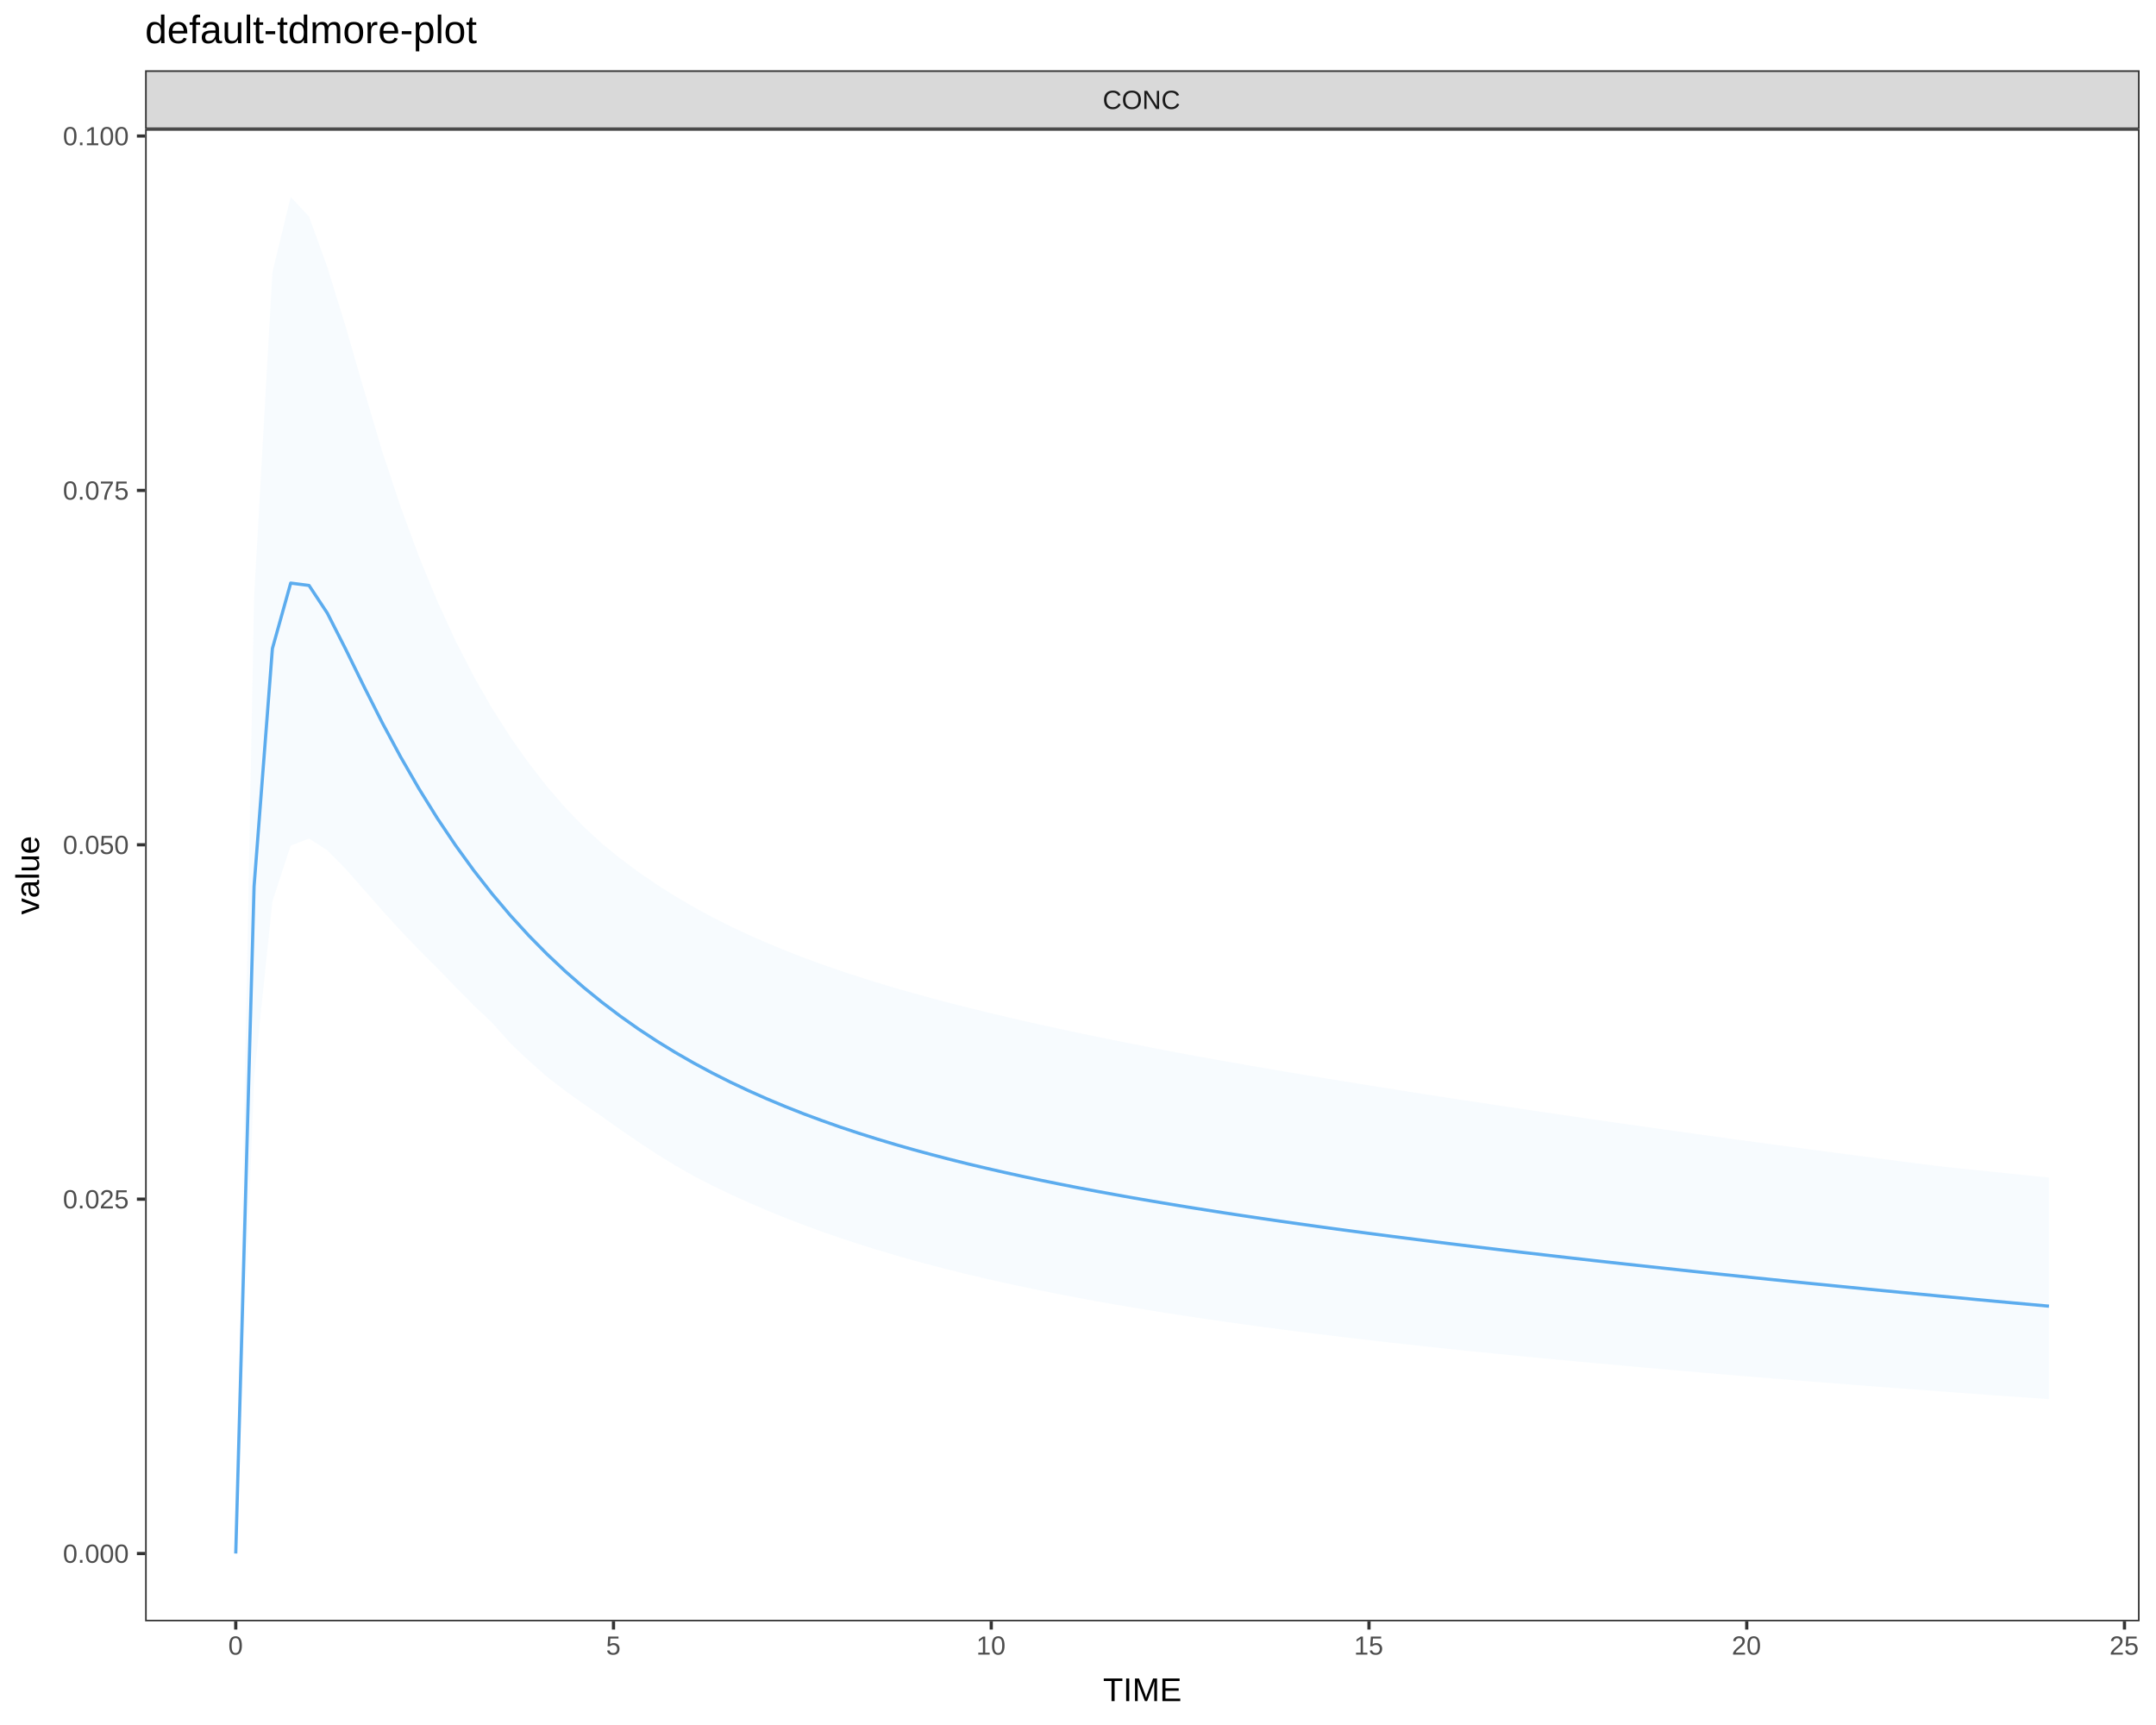
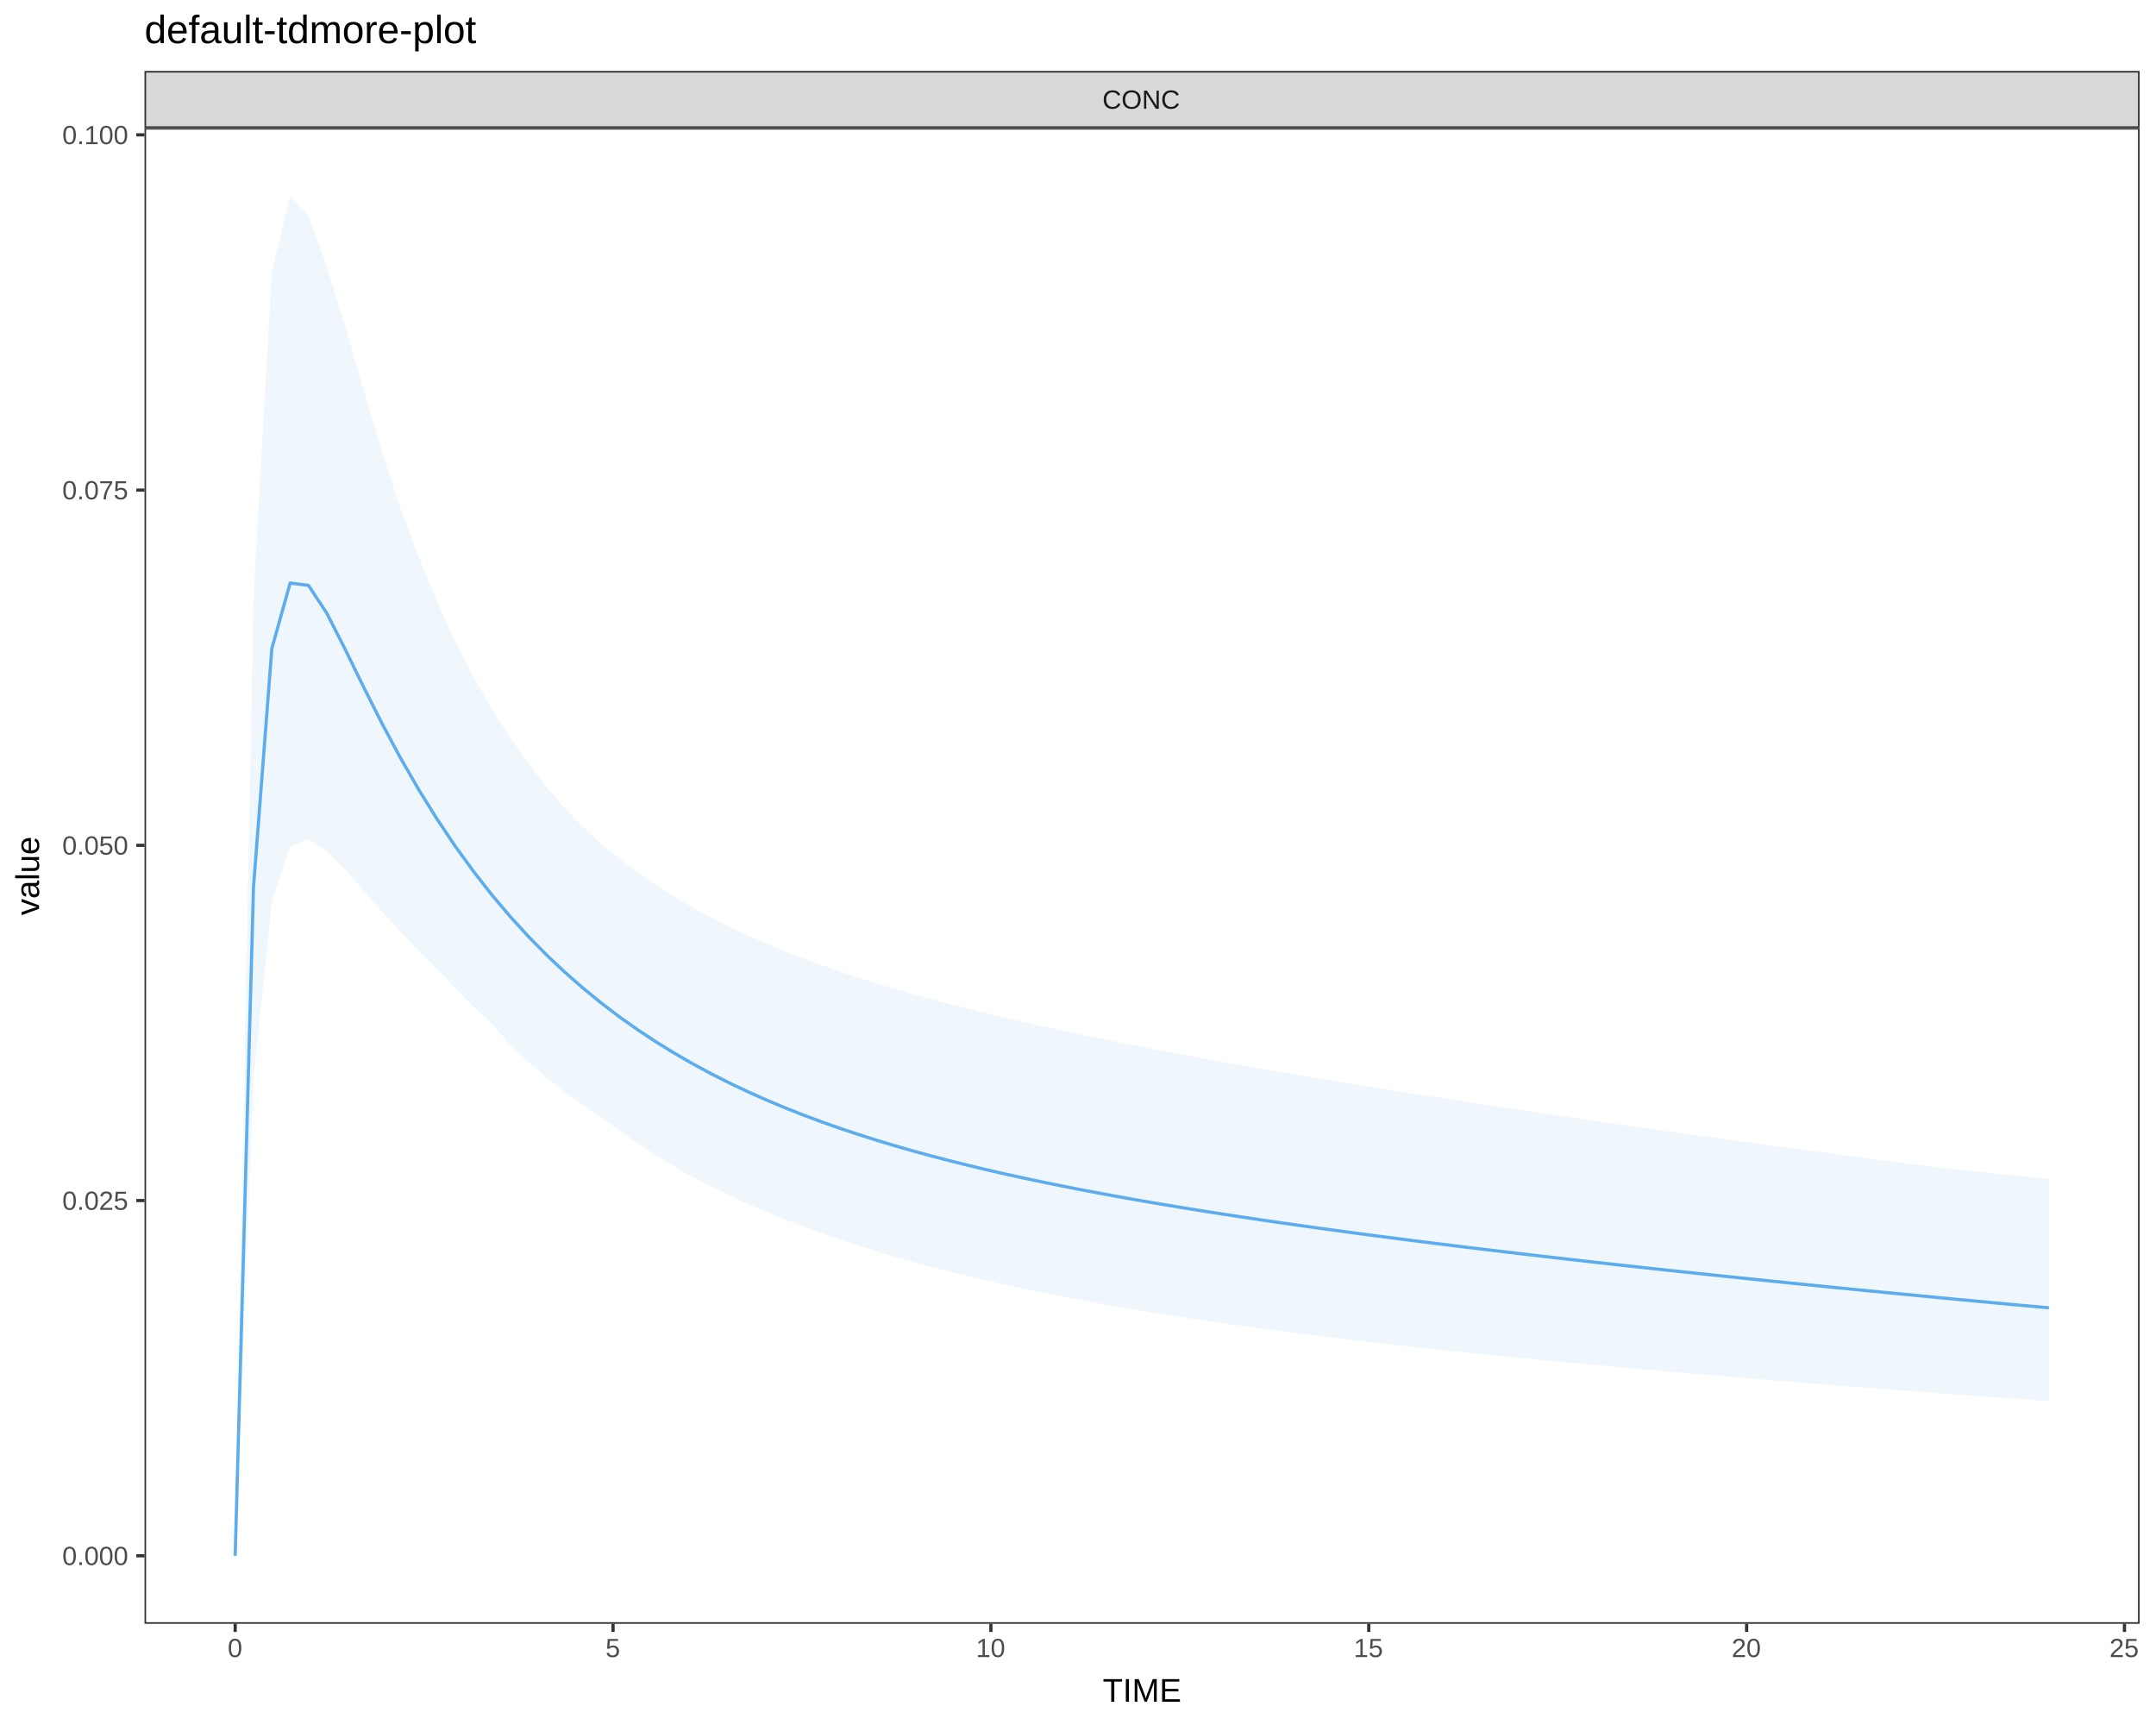
<svg xmlns="http://www.w3.org/2000/svg" viewBox="0 0 720.00 576.00">
  <defs>
    <style type="text/css">
    line, polyline, path, rect, circle {
      fill: none;
      stroke: #000000;
      stroke-linecap: round;
      stroke-linejoin: round;
      stroke-miterlimit: 10.00;
    }
  </style>
  </defs>
  <rect width="100%" height="100%" style="stroke: none; fill: #FFFFFF;" />
  <rect x="0.00" y="0.00" width="720.00" height="576.00" style="stroke-width: 1.07; stroke: #FFFFFF; fill: #FFFFFF;" />
  <defs>
-     <clipPath id="cpNDguNDU5M3w3MTQuNTIxfDU0MS4zOTF8NDMuMTA3NA==">
-       <rect x="48.46" y="43.11" width="666.06" height="498.28" />
+     <clipPath id="cpNDguMjU2MXw3MTQuNTIxfDU0Mi4yMDN8NDIuNzE2OA==">
+       <rect x="48.26" y="42.72" width="666.26" height="499.49" />
    </clipPath>
  </defs>
-   <rect x="48.46" y="43.11" width="666.06" height="498.28" style="stroke-width: 1.07; stroke: none; fill: #FFFFFF;" clip-path="url(#cpNDguNDU5M3w3MTQuNTIxfDU0MS4zOTF8NDMuMTA3NA==)" />
-   <polyline points="78.73,518.74 84.85,295.96 90.97,216.55 97.08,194.70 103.20,195.49 109.32,204.75 115.43,216.76 121.55,229.24 127.66,241.34 133.78,252.73 139.90,263.34 146.01,273.18 152.13,282.28 158.25,290.71 164.36,298.50 170.48,305.73 176.60,312.42 182.71,318.62 188.83,324.38 194.94,329.73 201.06,334.70 207.18,339.33 213.29,343.65 219.41,347.67 225.53,351.43 231.64,354.94 237.76,358.23 243.87,361.31 249.99,364.20 256.11,366.92 262.22,369.48 268.34,371.90 274.46,374.17 280.57,376.33 286.69,378.37 292.80,380.30 298.92,382.14 305.04,383.89 311.15,385.55 317.27,387.14 323.39,388.67 329.50,390.12 335.62,391.52 341.73,392.86 347.85,394.16 353.97,395.40 360.08,396.61 366.20,397.77 372.32,398.89 378.43,399.99 384.55,401.04 390.66,402.07 396.78,403.08 402.90,404.05 409.01,405.01 415.13,405.94 421.25,406.85 427.36,407.74 433.48,408.61 439.59,409.47 445.71,410.31 451.83,411.13 457.94,411.94 464.06,412.74 470.18,413.52 476.29,414.29 482.41,415.06 488.52,415.81 494.64,416.55 500.76,417.28 506.87,418.00 512.99,418.71 519.11,419.42 525.22,420.12 531.34,420.81 537.45,421.49 543.57,422.16 549.69,422.83 555.80,423.49 561.92,424.15 568.04,424.80 574.15,425.44 580.27,426.08 586.38,426.71 592.50,427.34 598.62,427.96 604.73,428.57 610.85,429.18 616.97,429.79 623.08,430.39 629.20,430.99 635.31,431.58 641.43,432.16 647.55,432.75 653.66,433.32 659.78,433.90 665.90,434.47 672.01,435.03 678.13,435.59 684.25,436.15 " style="stroke-width: 1.07; stroke: #5CACEE; stroke-linecap: butt;" clip-path="url(#cpNDguNDU5M3w3MTQuNTIxfDU0MS4zOTF8NDMuMTA3NA==)" />
-   <polyline points="78.73,518.74 84.85,199.43 90.97,90.89 97.08,65.76 103.20,72.32 109.32,89.20 115.43,109.07 121.55,130.20 127.66,150.75 133.78,169.24 139.90,185.82 146.01,200.67 152.13,213.97 158.25,225.88 164.36,236.57 170.48,246.18 176.60,254.84 182.71,262.67 188.83,269.75 194.94,276.06 201.06,281.72 207.18,286.67 213.29,291.23 219.41,295.42 225.53,299.29 231.64,302.86 237.76,306.19 243.87,309.27 249.99,312.15 256.11,314.85 262.22,317.38 268.34,319.76 274.46,322.00 280.57,324.13 286.69,326.14 292.80,328.06 298.92,329.89 305.04,331.64 311.15,333.32 317.27,334.93 323.39,336.49 329.50,338.00 335.62,339.45 341.73,340.86 347.85,342.24 353.97,343.57 360.08,344.88 366.20,346.15 372.32,347.40 378.43,348.62 384.55,349.82 390.66,350.99 396.78,352.15 402.90,353.26 409.01,354.35 415.13,355.42 421.25,356.48 427.36,357.52 433.48,358.55 439.59,359.57 445.71,360.57 451.83,361.56 457.94,362.55 464.06,363.52 470.18,364.49 476.29,365.44 482.41,366.39 488.52,367.32 494.64,368.25 500.76,369.18 506.87,370.09 512.99,371.00 519.11,371.90 525.22,372.79 531.34,373.68 537.45,374.56 543.57,375.43 549.69,376.30 555.80,377.16 561.92,378.02 568.04,378.87 574.15,379.71 580.27,380.55 586.38,381.38 592.50,382.21 598.62,383.03 604.73,383.85 610.85,384.66 616.97,385.46 623.08,386.26 629.20,387.06 635.31,387.85 641.43,388.63 647.55,389.41 653.66,390.07 659.78,390.70 665.90,391.33 672.01,391.96 678.13,392.58 684.25,393.20 684.25,467.18 678.13,466.76 672.01,466.33 665.90,465.90 659.78,465.46 653.66,465.02 647.55,464.57 641.43,464.12 635.31,463.66 629.20,463.20 623.08,462.74 616.97,462.27 610.85,461.79 604.73,461.31 598.62,460.82 592.50,460.33 586.38,459.83 580.27,459.32 574.15,458.81 568.04,458.29 561.92,457.77 555.80,457.24 549.69,456.70 543.57,456.15 537.45,455.60 531.34,455.05 525.22,454.49 519.11,453.92 512.99,453.34 506.87,452.75 500.76,452.14 494.64,451.53 488.52,450.91 482.41,450.27 476.29,449.62 470.18,448.95 464.06,448.28 457.94,447.58 451.83,446.87 445.71,446.14 439.59,445.39 433.48,444.63 427.36,443.84 421.25,443.03 415.13,442.20 409.01,441.34 402.90,440.46 396.78,439.55 390.66,438.61 384.55,437.63 378.43,436.62 372.32,435.58 366.20,434.50 360.08,433.37 353.97,432.21 347.85,430.99 341.73,429.72 335.62,428.40 329.50,427.03 323.39,425.59 317.27,424.08 311.15,422.51 305.04,420.86 298.92,419.12 292.80,417.30 286.69,415.39 280.57,413.38 274.46,411.26 268.34,409.02 262.22,406.66 256.11,404.17 249.99,401.54 243.87,398.76 237.76,395.81 231.64,392.68 225.53,389.18 219.41,385.41 213.29,381.38 207.18,377.21 201.06,372.85 194.94,368.66 188.83,364.29 182.71,359.60 176.60,354.18 170.48,348.40 164.36,341.53 158.25,335.75 152.13,329.56 146.01,323.25 139.90,317.16 133.78,310.75 127.66,304.02 121.55,297.08 115.43,290.17 109.32,283.93 103.20,280.00 97.08,282.37 90.97,300.96 84.85,359.98 78.73,518.74 " style="stroke-width: 1.07; stroke: none; fill: #5CACEE; fill-opacity: 0.05;" clip-path="url(#cpNDguNDU5M3w3MTQuNTIxfDU0MS4zOTF8NDMuMTA3NA==)" />
-   <rect x="48.46" y="43.11" width="666.06" height="498.28" style="stroke-width: 1.07; stroke: #333333;" clip-path="url(#cpNDguNDU5M3w3MTQuNTIxfDU0MS4zOTF8NDMuMTA3NA==)" />
+   <rect x="48.26" y="42.72" width="666.26" height="499.49" style="stroke-width: 1.07; stroke: none; fill: #FFFFFF;" clip-path="url(#cpNDguMjU2MXw3MTQuNTIxfDU0Mi4yMDN8NDIuNzE2OA==)" />
+   <polyline points="78.54,519.50 84.66,296.18 90.78,216.58 96.90,194.68 103.01,195.47 109.13,204.75 115.25,216.78 121.37,229.30 127.49,241.42 133.60,252.84 139.72,263.48 145.84,273.34 151.96,282.47 158.08,290.91 164.19,298.73 170.31,305.97 176.43,312.68 182.55,318.90 188.67,324.67 194.79,330.03 200.90,335.02 207.02,339.66 213.14,343.98 219.26,348.01 225.38,351.78 231.49,355.30 237.61,358.60 243.73,361.69 249.85,364.59 255.97,367.31 262.08,369.88 268.20,372.30 274.32,374.58 280.44,376.74 286.56,378.78 292.68,380.72 298.79,382.57 304.91,384.32 311.03,385.99 317.15,387.58 323.27,389.11 329.38,390.57 335.50,391.97 341.62,393.32 347.74,394.61 353.86,395.86 359.97,397.07 366.09,398.23 372.21,399.36 378.33,400.46 384.45,401.52 390.57,402.55 396.68,403.56 402.80,404.53 408.92,405.49 415.04,406.42 421.16,407.34 427.27,408.23 433.39,409.10 439.51,409.96 445.63,410.80 451.75,411.63 457.86,412.44 463.98,413.24 470.10,414.03 476.22,414.80 482.34,415.56 488.46,416.32 494.57,417.06 500.69,417.79 506.81,418.52 512.93,419.23 519.05,419.94 525.16,420.64 531.28,421.33 537.40,422.01 543.52,422.69 549.64,423.36 555.76,424.02 561.87,424.68 567.99,425.33 574.11,425.97 580.23,426.61 586.35,427.24 592.46,427.87 598.58,428.49 604.70,429.11 610.82,429.72 616.94,430.33 623.05,430.93 629.17,431.53 635.29,432.12 641.41,432.71 647.53,433.30 653.65,433.88 659.76,434.45 665.88,435.02 672.00,435.59 678.12,436.15 684.24,436.71 " style="stroke-width: 1.07; stroke: #5CACEE; stroke-linecap: butt;" clip-path="url(#cpNDguMjU2MXw3MTQuNTIxfDU0Mi4yMDN8NDIuNzE2OA==)" />
+   <polyline points="78.54,519.50 84.66,199.41 90.78,90.61 96.90,65.42 103.01,72.00 109.13,88.92 115.25,108.84 121.37,130.02 127.49,150.62 133.60,169.15 139.72,185.77 145.84,200.66 151.96,213.99 158.08,225.93 164.19,236.65 170.31,246.28 176.43,254.96 182.55,262.81 188.67,269.91 194.79,276.23 200.90,281.90 207.02,286.87 213.14,291.43 219.26,295.64 225.38,299.51 231.49,303.10 237.61,306.43 243.73,309.53 249.85,312.41 255.97,315.12 262.08,317.65 268.20,320.03 274.32,322.28 280.44,324.41 286.56,326.43 292.68,328.36 298.79,330.19 304.91,331.95 311.03,333.63 317.15,335.25 323.27,336.81 329.38,338.32 335.50,339.78 341.62,341.19 347.74,342.57 353.86,343.91 359.97,345.22 366.09,346.49 372.21,347.74 378.33,348.97 384.45,350.17 390.57,351.35 396.68,352.51 402.80,353.62 408.92,354.71 415.04,355.78 421.16,356.84 427.27,357.89 433.39,358.92 439.51,359.94 445.63,360.95 451.75,361.94 457.86,362.93 463.98,363.90 470.10,364.87 476.22,365.83 482.34,366.78 488.46,367.72 494.57,368.65 500.69,369.57 506.81,370.49 512.93,371.40 519.05,372.30 525.16,373.20 531.28,374.09 537.40,374.97 543.52,375.84 549.64,376.71 555.76,377.58 561.87,378.43 567.99,379.29 574.11,380.13 580.23,380.97 586.35,381.81 592.46,382.64 598.58,383.46 604.70,384.28 610.82,385.09 616.94,385.90 623.05,386.70 629.17,387.50 635.29,388.29 641.41,389.08 647.53,389.86 653.65,390.52 659.76,391.15 665.88,391.78 672.00,392.41 678.12,393.03 684.24,393.66 684.24,467.82 678.12,467.39 672.00,466.96 665.88,466.53 659.76,466.09 653.65,465.64 647.53,465.20 641.41,464.75 635.29,464.29 629.17,463.83 623.05,463.36 616.94,462.89 610.82,462.41 604.70,461.93 598.58,461.44 592.46,460.95 586.35,460.45 580.23,459.94 574.11,459.43 567.99,458.91 561.87,458.38 555.76,457.85 549.64,457.30 543.52,456.76 537.40,456.21 531.28,455.65 525.16,455.09 519.05,454.52 512.93,453.94 506.81,453.34 500.69,452.74 494.57,452.13 488.46,451.50 482.34,450.86 476.22,450.21 470.10,449.54 463.98,448.86 457.86,448.17 451.75,447.45 445.63,446.72 439.51,445.98 433.39,445.21 427.27,444.42 421.16,443.61 415.04,442.77 408.92,441.91 402.80,441.03 396.68,440.11 390.57,439.17 384.45,438.19 378.33,437.18 372.21,436.14 366.09,435.05 359.97,433.93 353.86,432.75 347.74,431.54 341.62,430.27 335.50,428.94 329.38,427.56 323.27,426.12 317.15,424.61 311.03,423.03 304.91,421.38 298.79,419.64 292.68,417.82 286.56,415.90 280.44,413.88 274.32,411.75 268.20,409.51 262.08,407.15 255.97,404.65 249.85,402.01 243.73,399.22 237.61,396.27 231.49,393.14 225.38,389.62 219.26,385.84 213.14,381.80 207.02,377.62 200.90,373.26 194.79,369.06 188.67,364.67 182.55,359.97 176.43,354.54 170.31,348.75 164.19,341.86 158.08,336.07 151.96,329.86 145.84,323.54 139.72,317.44 133.60,311.00 127.49,304.26 121.37,297.30 115.25,290.37 109.13,284.12 103.01,280.18 96.90,282.55 90.78,301.19 84.66,360.35 78.54,519.50 " style="stroke-width: 1.07; stroke: none; fill: #5CACEE; fill-opacity: 0.10;" clip-path="url(#cpNDguMjU2MXw3MTQuNTIxfDU0Mi4yMDN8NDIuNzE2OA==)" />
+   <rect x="48.26" y="42.72" width="666.26" height="499.49" style="stroke-width: 1.07; stroke: #333333;" clip-path="url(#cpNDguMjU2MXw3MTQuNTIxfDU0Mi4yMDN8NDIuNzE2OA==)" />
  <defs>
    <clipPath id="cpMHw3MjB8NTc2fDA=">
      <rect x="0.00" y="0.00" width="720.00" height="576.00" />
    </clipPath>
  </defs>
  <defs>
-     <clipPath id="cpNDguNDU5M3w3MTQuNTIxfDQzLjEwNzR8MjMuNDc2Nw==">
-       <rect x="48.46" y="23.48" width="666.06" height="19.63" />
+     <clipPath id="cpNDguMjU2MXw3MTQuNTIxfDQyLjcxNjh8MjMuNjk1NA==">
+       <rect x="48.26" y="23.70" width="666.26" height="19.02" />
    </clipPath>
  </defs>
-   <rect x="48.46" y="23.48" width="666.06" height="19.63" style="stroke-width: 1.07; stroke: #333333; fill: #D9D9D9;" clip-path="url(#cpNDguNDU5M3w3MTQuNTIxfDQzLjEwNzR8MjMuNDc2Nw==)" />
-   <g clip-path="url(#cpNDguNDU5M3w3MTQuNTIxfDQzLjEwNzR8MjMuNDc2Nw==)">
-     <text x="368.24" y="36.39" style="font-size: 8.80px; fill: #1A1A1A; font-family: Liberation Sans;" textLength="26.50px" lengthAdjust="spacingAndGlyphs">CONC</text>
+   <rect x="48.26" y="23.70" width="666.26" height="19.02" style="stroke-width: 1.07; stroke: #333333; fill: #D9D9D9;" clip-path="url(#cpNDguMjU2MXw3MTQuNTIxfDQyLjcxNjh8MjMuNjk1NA==)" />
+   <g clip-path="url(#cpNDguMjU2MXw3MTQuNTIxfDQyLjcxNjh8MjMuNjk1NA==)">
+     <text x="368.14" y="36.30" style="font-size: 8.80px; fill: #1A1A1A; font-family: Liberation Sans;" textLength="26.50px" lengthAdjust="spacingAndGlyphs">CONC</text>
  </g>
  <defs>
    <clipPath id="cpMHw3MjB8NTc2fDA=">
      <rect x="0.00" y="0.00" width="720.00" height="576.00" />
    </clipPath>
  </defs>
-   <polyline points="78.73,544.13 78.73,541.39 " style="stroke-width: 1.07; stroke: #333333; stroke-linecap: butt;" clip-path="url(#cpMHw3MjB8NTc2fDA=)" />
-   <polyline points="204.88,544.13 204.88,541.39 " style="stroke-width: 1.07; stroke: #333333; stroke-linecap: butt;" clip-path="url(#cpMHw3MjB8NTc2fDA=)" />
-   <polyline points="331.03,544.13 331.03,541.39 " style="stroke-width: 1.07; stroke: #333333; stroke-linecap: butt;" clip-path="url(#cpMHw3MjB8NTc2fDA=)" />
-   <polyline points="457.18,544.13 457.18,541.39 " style="stroke-width: 1.07; stroke: #333333; stroke-linecap: butt;" clip-path="url(#cpMHw3MjB8NTc2fDA=)" />
-   <polyline points="583.33,544.13 583.33,541.39 " style="stroke-width: 1.07; stroke: #333333; stroke-linecap: butt;" clip-path="url(#cpMHw3MjB8NTc2fDA=)" />
-   <polyline points="709.47,544.13 709.47,541.39 " style="stroke-width: 1.07; stroke: #333333; stroke-linecap: butt;" clip-path="url(#cpMHw3MjB8NTc2fDA=)" />
+   <polyline points="78.54,544.94 78.54,542.20 " style="stroke-width: 1.07; stroke: #333333; stroke-linecap: butt;" clip-path="url(#cpMHw3MjB8NTc2fDA=)" />
+   <polyline points="204.73,544.94 204.73,542.20 " style="stroke-width: 1.07; stroke: #333333; stroke-linecap: butt;" clip-path="url(#cpMHw3MjB8NTc2fDA=)" />
+   <polyline points="330.91,544.94 330.91,542.20 " style="stroke-width: 1.07; stroke: #333333; stroke-linecap: butt;" clip-path="url(#cpMHw3MjB8NTc2fDA=)" />
+   <polyline points="457.10,544.94 457.10,542.20 " style="stroke-width: 1.07; stroke: #333333; stroke-linecap: butt;" clip-path="url(#cpMHw3MjB8NTc2fDA=)" />
+   <polyline points="583.29,544.94 583.29,542.20 " style="stroke-width: 1.07; stroke: #333333; stroke-linecap: butt;" clip-path="url(#cpMHw3MjB8NTc2fDA=)" />
+   <polyline points="709.47,544.94 709.47,542.20 " style="stroke-width: 1.07; stroke: #333333; stroke-linecap: butt;" clip-path="url(#cpMHw3MjB8NTc2fDA=)" />
  <g clip-path="url(#cpMHw3MjB8NTc2fDA=)">
-     <text x="76.23" y="552.51" style="font-size: 8.80px; fill: #4D4D4D; font-family: Liberation Sans;" textLength="5.01px" lengthAdjust="spacingAndGlyphs">0</text>
+     <text x="76.04" y="553.32" style="font-size: 8.80px; fill: #4D4D4D; font-family: Liberation Sans;" textLength="5.01px" lengthAdjust="spacingAndGlyphs">0</text>
  </g>
  <g clip-path="url(#cpMHw3MjB8NTc2fDA=)">
-     <text x="202.38" y="552.51" style="font-size: 8.80px; fill: #4D4D4D; font-family: Liberation Sans;" textLength="5.01px" lengthAdjust="spacingAndGlyphs">5</text>
+     <text x="202.22" y="553.32" style="font-size: 8.80px; fill: #4D4D4D; font-family: Liberation Sans;" textLength="5.01px" lengthAdjust="spacingAndGlyphs">5</text>
  </g>
  <g clip-path="url(#cpMHw3MjB8NTc2fDA=)">
-     <text x="326.03" y="552.51" style="font-size: 8.80px; fill: #4D4D4D; font-family: Liberation Sans;" textLength="10.01px" lengthAdjust="spacingAndGlyphs">10</text>
+     <text x="325.91" y="553.32" style="font-size: 8.80px; fill: #4D4D4D; font-family: Liberation Sans;" textLength="10.01px" lengthAdjust="spacingAndGlyphs">10</text>
  </g>
  <g clip-path="url(#cpMHw3MjB8NTc2fDA=)">
-     <text x="452.17" y="552.51" style="font-size: 8.80px; fill: #4D4D4D; font-family: Liberation Sans;" textLength="10.01px" lengthAdjust="spacingAndGlyphs">15</text>
+     <text x="452.09" y="553.32" style="font-size: 8.80px; fill: #4D4D4D; font-family: Liberation Sans;" textLength="10.01px" lengthAdjust="spacingAndGlyphs">15</text>
  </g>
  <g clip-path="url(#cpMHw3MjB8NTc2fDA=)">
-     <text x="578.32" y="552.51" style="font-size: 8.80px; fill: #4D4D4D; font-family: Liberation Sans;" textLength="10.01px" lengthAdjust="spacingAndGlyphs">20</text>
+     <text x="578.28" y="553.32" style="font-size: 8.80px; fill: #4D4D4D; font-family: Liberation Sans;" textLength="10.01px" lengthAdjust="spacingAndGlyphs">20</text>
  </g>
  <g clip-path="url(#cpMHw3MjB8NTc2fDA=)">
-     <text x="704.47" y="552.51" style="font-size: 8.80px; fill: #4D4D4D; font-family: Liberation Sans;" textLength="10.01px" lengthAdjust="spacingAndGlyphs">25</text>
+     <text x="704.47" y="553.32" style="font-size: 8.80px; fill: #4D4D4D; font-family: Liberation Sans;" textLength="10.01px" lengthAdjust="spacingAndGlyphs">25</text>
  </g>
  <g clip-path="url(#cpMHw3MjB8NTc2fDA=)">
-     <text x="21.01" y="521.84" style="font-size: 8.80px; fill: #4D4D4D; font-family: Liberation Sans;" textLength="22.52px" lengthAdjust="spacingAndGlyphs">0.000</text>
+     <text x="20.80" y="522.59" style="font-size: 8.80px; fill: #4D4D4D; font-family: Liberation Sans;" textLength="22.52px" lengthAdjust="spacingAndGlyphs">0.000</text>
  </g>
  <g clip-path="url(#cpMHw3MjB8NTc2fDA=)">
-     <text x="21.01" y="403.50" style="font-size: 8.80px; fill: #4D4D4D; font-family: Liberation Sans;" textLength="22.52px" lengthAdjust="spacingAndGlyphs">0.025</text>
+     <text x="20.80" y="403.98" style="font-size: 8.80px; fill: #4D4D4D; font-family: Liberation Sans;" textLength="22.52px" lengthAdjust="spacingAndGlyphs">0.025</text>
  </g>
  <g clip-path="url(#cpMHw3MjB8NTc2fDA=)">
-     <text x="21.01" y="285.17" style="font-size: 8.80px; fill: #4D4D4D; font-family: Liberation Sans;" textLength="22.52px" lengthAdjust="spacingAndGlyphs">0.050</text>
+     <text x="20.80" y="285.36" style="font-size: 8.80px; fill: #4D4D4D; font-family: Liberation Sans;" textLength="22.52px" lengthAdjust="spacingAndGlyphs">0.050</text>
  </g>
  <g clip-path="url(#cpMHw3MjB8NTc2fDA=)">
-     <text x="21.01" y="166.84" style="font-size: 8.80px; fill: #4D4D4D; font-family: Liberation Sans;" textLength="22.52px" lengthAdjust="spacingAndGlyphs">0.075</text>
+     <text x="20.80" y="166.74" style="font-size: 8.80px; fill: #4D4D4D; font-family: Liberation Sans;" textLength="22.52px" lengthAdjust="spacingAndGlyphs">0.075</text>
  </g>
  <g clip-path="url(#cpMHw3MjB8NTc2fDA=)">
-     <text x="21.01" y="48.51" style="font-size: 8.80px; fill: #4D4D4D; font-family: Liberation Sans;" textLength="22.52px" lengthAdjust="spacingAndGlyphs">0.100</text>
+     <text x="20.80" y="48.13" style="font-size: 8.80px; fill: #4D4D4D; font-family: Liberation Sans;" textLength="22.52px" lengthAdjust="spacingAndGlyphs">0.100</text>
  </g>
-   <polyline points="45.72,518.74 48.46,518.74 " style="stroke-width: 1.07; stroke: #333333; stroke-linecap: butt;" clip-path="url(#cpMHw3MjB8NTc2fDA=)" />
-   <polyline points="45.72,400.41 48.46,400.41 " style="stroke-width: 1.07; stroke: #333333; stroke-linecap: butt;" clip-path="url(#cpMHw3MjB8NTc2fDA=)" />
-   <polyline points="45.72,282.08 48.46,282.08 " style="stroke-width: 1.07; stroke: #333333; stroke-linecap: butt;" clip-path="url(#cpMHw3MjB8NTc2fDA=)" />
-   <polyline points="45.72,163.75 48.46,163.75 " style="stroke-width: 1.07; stroke: #333333; stroke-linecap: butt;" clip-path="url(#cpMHw3MjB8NTc2fDA=)" />
-   <polyline points="45.72,45.42 48.46,45.42 " style="stroke-width: 1.07; stroke: #333333; stroke-linecap: butt;" clip-path="url(#cpMHw3MjB8NTc2fDA=)" />
+   <polyline points="45.52,519.50 48.26,519.50 " style="stroke-width: 1.07; stroke: #333333; stroke-linecap: butt;" clip-path="url(#cpMHw3MjB8NTc2fDA=)" />
+   <polyline points="45.52,400.88 48.26,400.88 " style="stroke-width: 1.07; stroke: #333333; stroke-linecap: butt;" clip-path="url(#cpMHw3MjB8NTc2fDA=)" />
+   <polyline points="45.52,282.27 48.26,282.27 " style="stroke-width: 1.07; stroke: #333333; stroke-linecap: butt;" clip-path="url(#cpMHw3MjB8NTc2fDA=)" />
+   <polyline points="45.52,163.65 48.26,163.65 " style="stroke-width: 1.07; stroke: #333333; stroke-linecap: butt;" clip-path="url(#cpMHw3MjB8NTc2fDA=)" />
+   <polyline points="45.52,45.03 48.26,45.03 " style="stroke-width: 1.07; stroke: #333333; stroke-linecap: butt;" clip-path="url(#cpMHw3MjB8NTc2fDA=)" />
  <g clip-path="url(#cpMHw3MjB8NTc2fDA=)">
-     <text x="368.35" y="568.04" style="font-size: 11.00px; font-family: Liberation Sans;" textLength="26.28px" lengthAdjust="spacingAndGlyphs">TIME</text>
+     <text x="368.25" y="568.24" style="font-size: 11.00px; font-family: Liberation Sans;" textLength="26.28px" lengthAdjust="spacingAndGlyphs">TIME</text>
  </g>
  <g clip-path="url(#cpMHw3MjB8NTc2fDA=)">
-     <text transform="translate(13.04,305.40) rotate(-90)" style="font-size: 11.00px; font-family: Liberation Sans;" textLength="26.30px" lengthAdjust="spacingAndGlyphs">value</text>
+     <text transform="translate(13.04,305.61) rotate(-90)" style="font-size: 11.00px; font-family: Liberation Sans;" textLength="26.30px" lengthAdjust="spacingAndGlyphs">value</text>
  </g>
  <g clip-path="url(#cpMHw3MjB8NTc2fDA=)">
-     <text x="48.46" y="14.42" style="font-size: 13.20px; font-family: Liberation Sans;" textLength="109.11px" lengthAdjust="spacingAndGlyphs">default-tdmore-plot</text>
+     <text x="48.26" y="14.42" style="font-size: 13.20px; font-family: Liberation Sans;" textLength="109.11px" lengthAdjust="spacingAndGlyphs">default-tdmore-plot</text>
  </g>
</svg>
